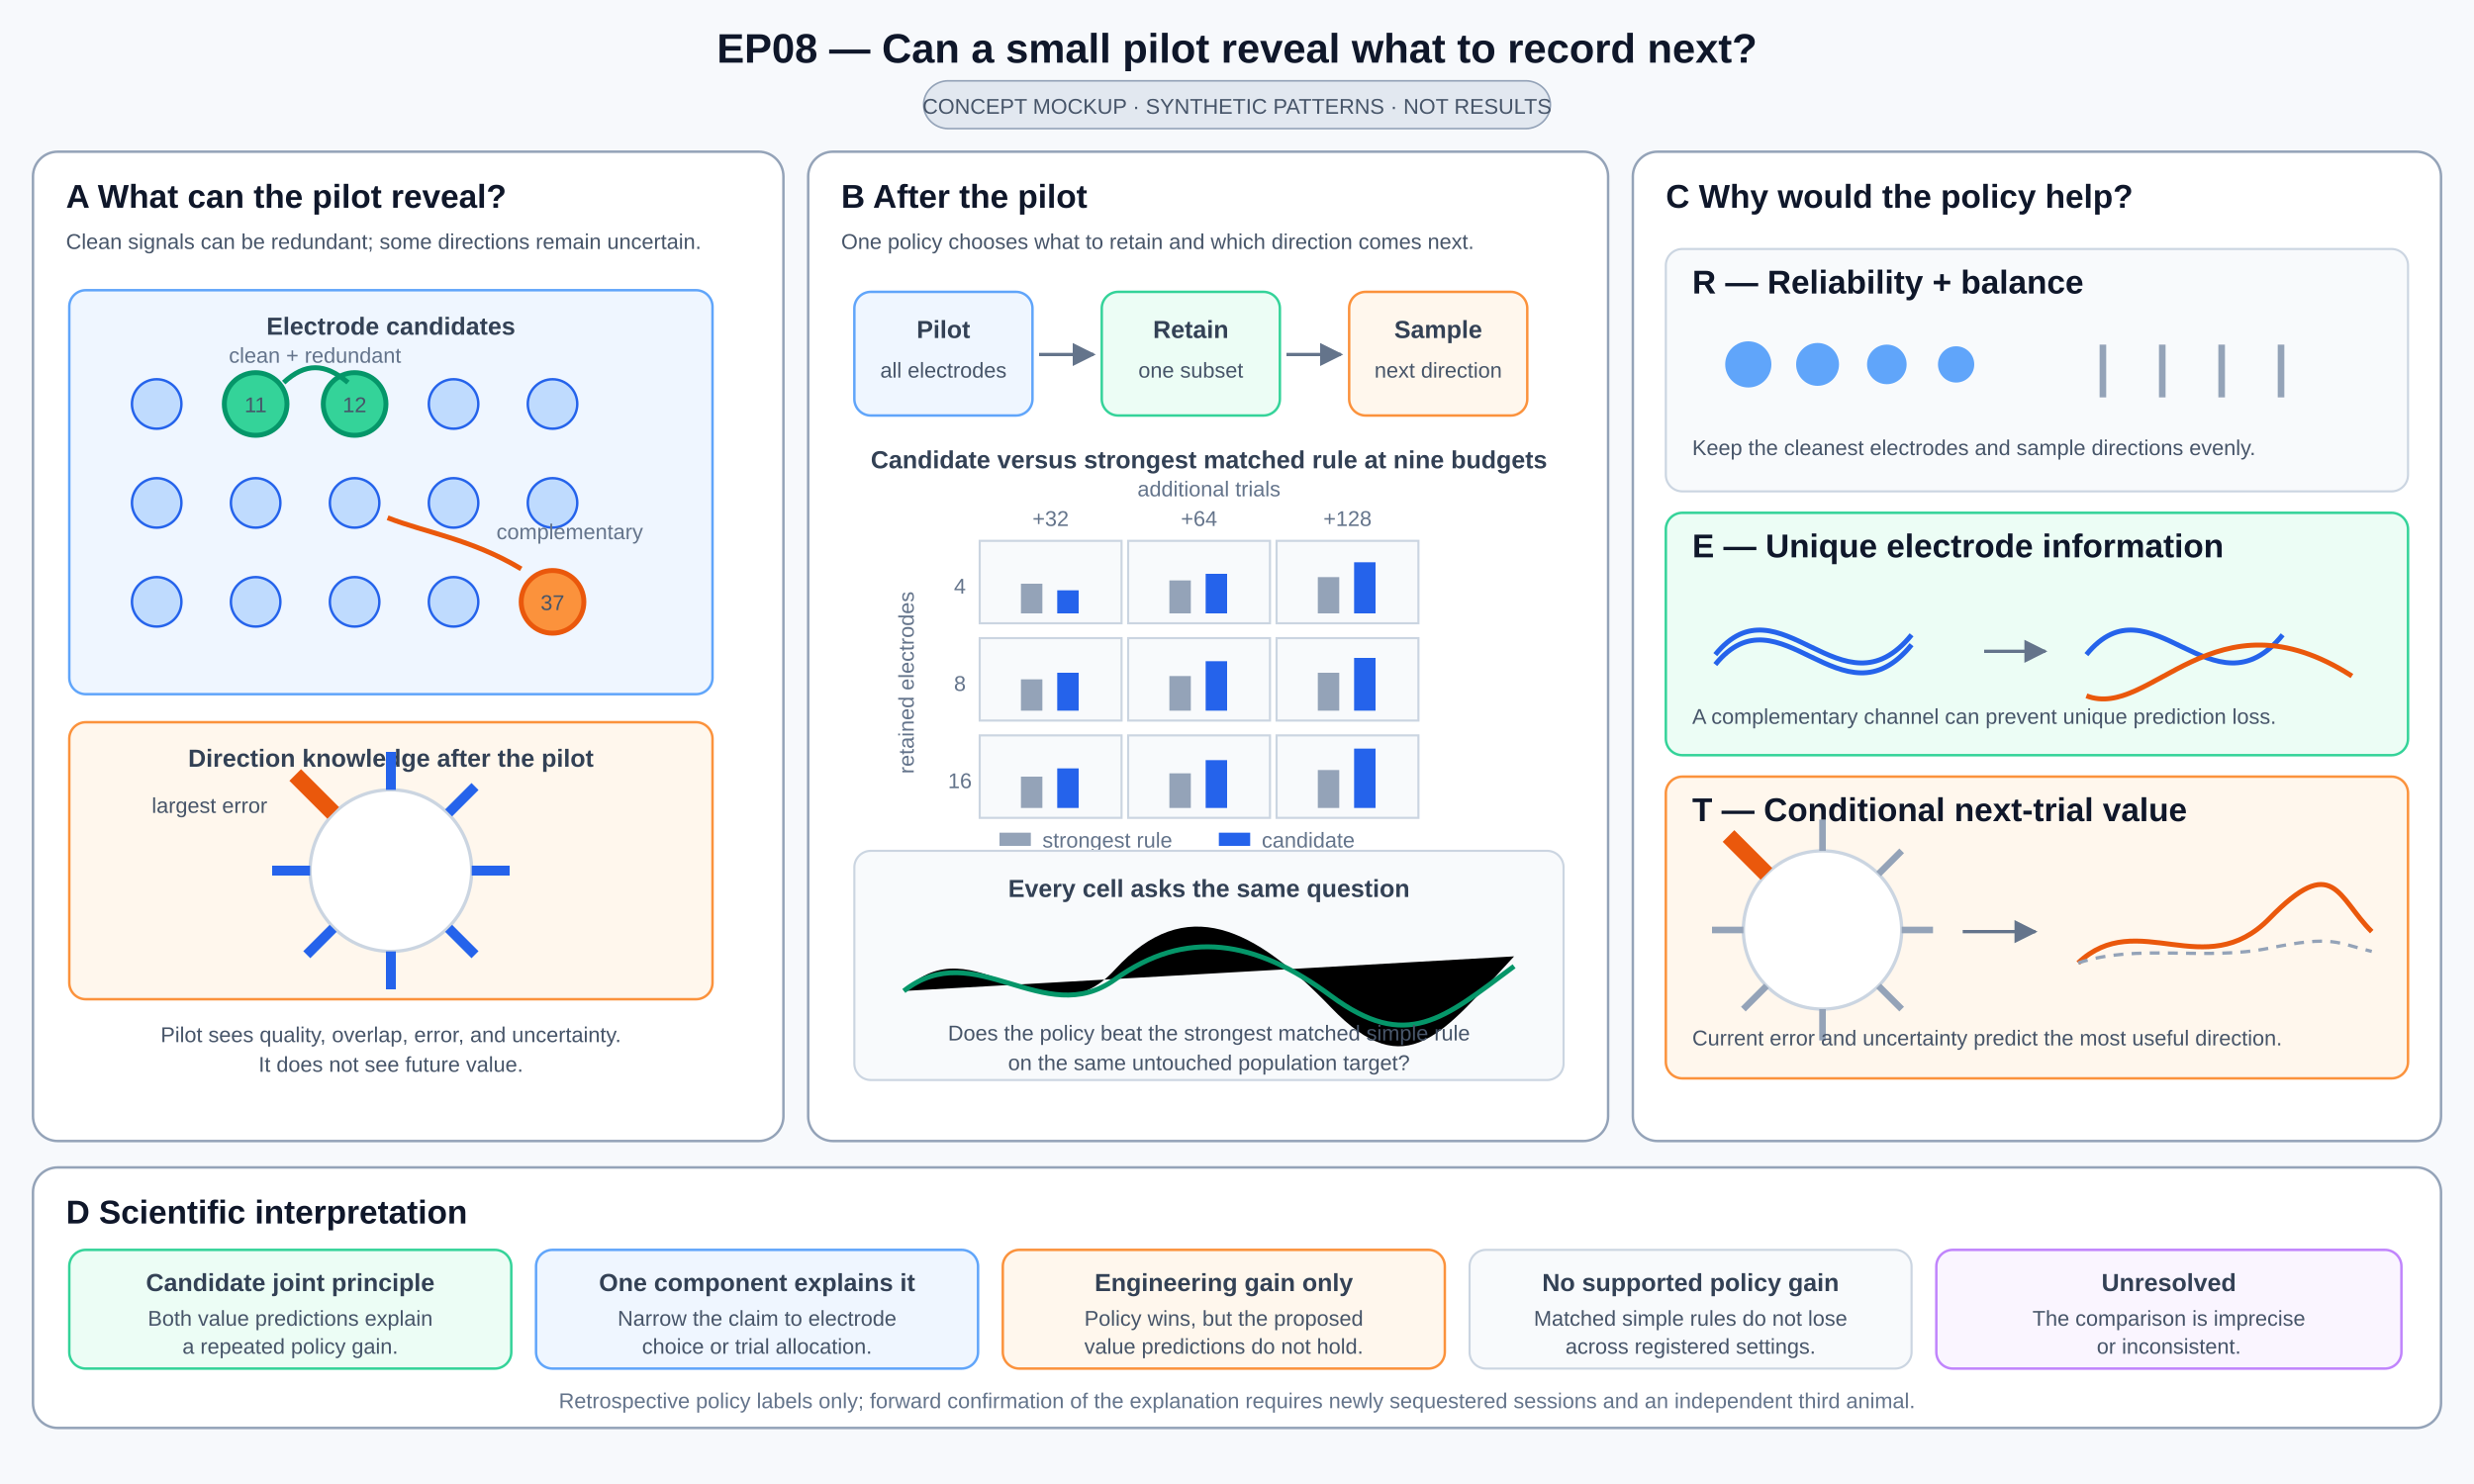
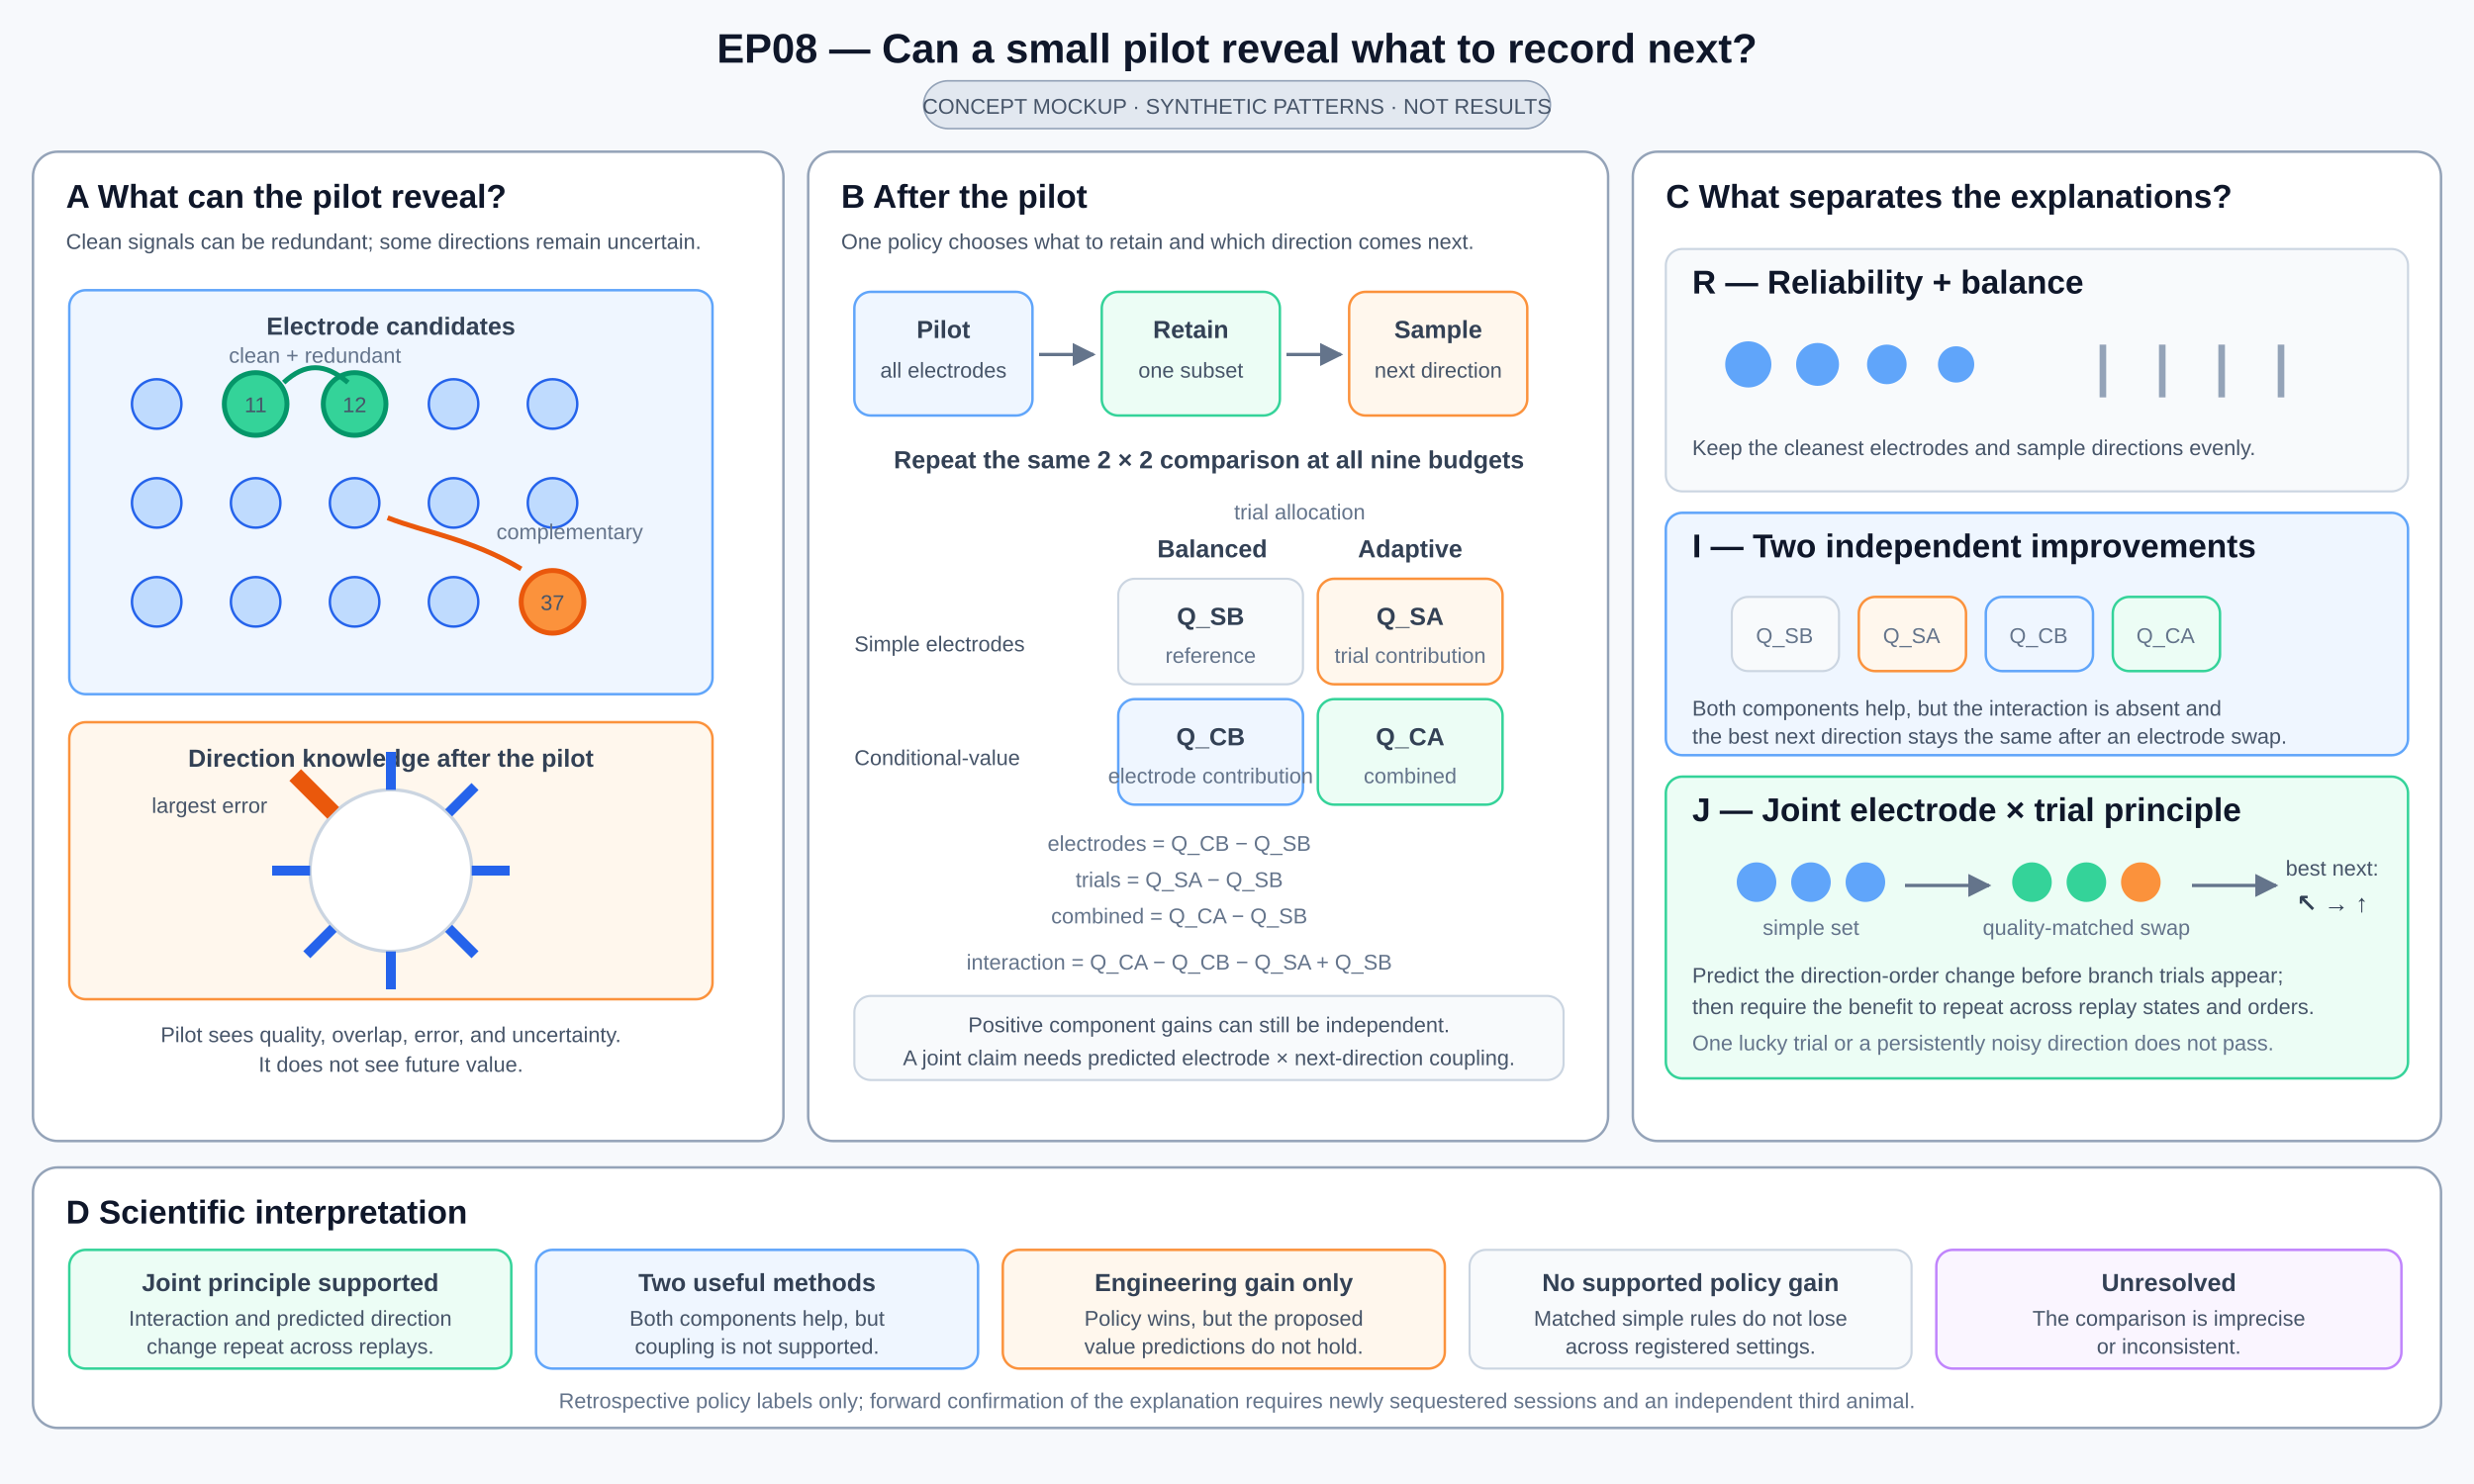
<svg xmlns="http://www.w3.org/2000/svg" width="1500" height="900" viewBox="0 0 1500 900" role="img" aria-labelledby="title desc">
  <defs>
    <style type="text/css">
      .bg{fill:#f7f9fc}.panel{fill:#fff;stroke:#94a3b8;stroke-width:1.5;rx:15}.card{fill:#f8fafc;stroke:#cbd5e1;stroke-width:1.3;rx:10}.bluebox{fill:#eff6ff;stroke:#60a5fa;stroke-width:1.5;rx:10}.orangebox{fill:#fff7ed;stroke:#fb923c;stroke-width:1.5;rx:10}.greenbox{fill:#ecfdf5;stroke:#34d399;stroke-width:1.5;rx:10}.purplebox{fill:#faf5ff;stroke:#c084fc;stroke-width:1.5;rx:10}.redbox{fill:#fef2f2;stroke:#f87171;stroke-width:1.5;rx:10}
      .title{font-family:Arial,sans-serif;font-size:25px;font-weight:700;fill:#0f172a}.head{font-family:Arial,sans-serif;font-size:20px;font-weight:700;fill:#0f172a}.sub{font-family:Arial,sans-serif;font-size:15px;font-weight:700;fill:#334155}.text{font-family:Arial,sans-serif;font-size:14px;fill:#334155}.small{font-family:Arial,sans-serif;font-size:13px;fill:#475569}.tiny{font-family:Arial,sans-serif;font-size:13px;fill:#64748b}
-       .axis{stroke:#94a3b8;stroke-width:1.5;fill:none}.blue{stroke:#2563eb;stroke-width:3;fill:none}.orange{stroke:#ea580c;stroke-width:3;fill:none}.green{stroke:#059669;stroke-width:3;fill:none}.gray{stroke:#94a3b8;stroke-width:2;stroke-dasharray:6 5;fill:none}.arrow{stroke:#64748b;stroke-width:2;fill:none;marker-end:url(#arrow)}
+       .axis{stroke:#94a3b8;stroke-width:1.5;fill:none}.black{stroke:#0f172a;stroke-width:3;fill:none}.blue{stroke:#2563eb;stroke-width:3;fill:none}.orange{stroke:#ea580c;stroke-width:3;fill:none}.green{stroke:#059669;stroke-width:3;fill:none}.gray{stroke:#94a3b8;stroke-width:2;stroke-dasharray:6 5;fill:none}.arrow{stroke:#64748b;stroke-width:2;fill:none;marker-end:url(#arrow)}
    </style>
    <marker id="arrow" viewBox="0 0 10 10" refX="9" refY="5" markerWidth="7" markerHeight="7" orient="auto-start-reverse">
      <path d="M0 0L10 5L0 10z" fill="#64748b" />
    </marker>
  </defs>
  <rect class="bg" width="1500" height="900" />
  <text x="750" y="38" text-anchor="middle" class="title">EP08 — Can a small pilot reveal what to record next?</text>
  <rect x="560" y="49" width="380" height="29" rx="15" fill="#e2e8f0" stroke="#94a3b8" />
  <text x="750" y="69" text-anchor="middle" class="small">CONCEPT MOCKUP · SYNTHETIC PATTERNS · NOT RESULTS</text>
  <rect x="20" y="92" width="455" height="600" class="panel" />
  <text x="40" y="126" class="head">A  What can the pilot reveal?</text>
  <text x="40" y="151" class="small">Clean signals can be redundant; some directions remain uncertain.</text>
  <rect x="42" y="176" width="390" height="245" class="bluebox" />
  <text x="237" y="203" text-anchor="middle" class="sub">Electrode candidates</text>
  <g fill="#bfdbfe" stroke="#2563eb" stroke-width="1.5">
    <circle cx="95" cy="245" r="15" />
    <circle cx="155" cy="245" r="15" />
    <circle cx="215" cy="245" r="15" />
    <circle cx="275" cy="245" r="15" />
    <circle cx="335" cy="245" r="15" />
    <circle cx="95" cy="305" r="15" />
    <circle cx="155" cy="305" r="15" />
    <circle cx="215" cy="305" r="15" />
    <circle cx="275" cy="305" r="15" />
    <circle cx="335" cy="305" r="15" />
    <circle cx="95" cy="365" r="15" />
    <circle cx="155" cy="365" r="15" />
    <circle cx="215" cy="365" r="15" />
    <circle cx="275" cy="365" r="15" />
    <circle cx="335" cy="365" r="15" />
  </g>
  <circle cx="155" cy="245" r="19" fill="#34d399" stroke="#059669" stroke-width="3" />
  <circle cx="215" cy="245" r="19" fill="#34d399" stroke="#059669" stroke-width="3" />
  <circle cx="335" cy="365" r="19" fill="#fb923c" stroke="#ea580c" stroke-width="3" />
  <text x="155" y="250" text-anchor="middle" class="small">11</text>
  <text x="215" y="250" text-anchor="middle" class="small">12</text>
  <text x="335" y="370" text-anchor="middle" class="small">37</text>
  <path d="M172 232 C185 220 197 220 211 232" class="green" />
  <text x="191" y="220" text-anchor="middle" class="tiny">clean + redundant</text>
  <path d="M316 345 C286 327 258 323 235 314" class="orange" />
  <text x="301" y="327" class="tiny">complementary</text>
  <rect x="42" y="438" width="390" height="168" class="orangebox" />
  <text x="237" y="465" text-anchor="middle" class="sub">Direction knowledge after the pilot</text>
  <g transform="translate(237,528)">
    <circle cx="0" cy="0" r="49" fill="#fff" stroke="#cbd5e1" stroke-width="2" />
    <g stroke="#2563eb" stroke-width="6">
      <line x1="0" y1="-49" x2="0" y2="-72" />
      <line x1="35" y1="-35" x2="51" y2="-51" />
      <line x1="49" y1="0" x2="72" y2="0" />
      <line x1="35" y1="35" x2="51" y2="51" />
      <line x1="0" y1="49" x2="0" y2="72" />
      <line x1="-35" y1="35" x2="-51" y2="51" />
      <line x1="-49" y1="0" x2="-72" y2="0" />
    </g>
    <line x1="-35" y1="-35" x2="-58" y2="-58" stroke="#ea580c" stroke-width="10" />
    <text x="-145" y="-35" class="small">largest error</text>
  </g>
  <text x="237" y="632" text-anchor="middle" class="small">Pilot sees quality, overlap, error, and uncertainty.</text>
  <text x="237" y="650" text-anchor="middle" class="small">It does not see future value.</text>
  <rect x="490" y="92" width="485" height="600" class="panel" />
  <text x="510" y="126" class="head">B  After the pilot</text>
  <text x="510" y="151" class="small">One policy chooses what to retain and which direction comes next.</text>
  <g transform="translate(518,177)">
    <rect x="0" y="0" width="108" height="75" class="bluebox" />
    <text x="54" y="28" text-anchor="middle" class="sub">Pilot</text>
    <text x="54" y="52" text-anchor="middle" class="small">all electrodes</text>
    <path d="M112 38L145 38" class="arrow" />
    <rect x="150" y="0" width="108" height="75" class="greenbox" />
    <text x="204" y="28" text-anchor="middle" class="sub">Retain</text>
    <text x="204" y="52" text-anchor="middle" class="small">one subset</text>
    <path d="M262 38L295 38" class="arrow" />
    <rect x="300" y="0" width="108" height="75" class="orangebox" />
    <text x="354" y="28" text-anchor="middle" class="sub">Sample</text>
    <text x="354" y="52" text-anchor="middle" class="small">next direction</text>
  </g>
-   <text x="733" y="284" text-anchor="middle" class="sub">Candidate versus strongest matched rule at nine budgets</text>
-   <g transform="translate(594,303)">
-     <text x="139" y="-2" text-anchor="middle" class="tiny">additional trials</text>
-     <text x="43" y="16" text-anchor="middle" class="tiny">+32</text>
-     <text x="133" y="16" text-anchor="middle" class="tiny">+64</text>
-     <text x="223" y="16" text-anchor="middle" class="tiny">+128</text>
-     <text x="-40" y="111" text-anchor="middle" class="tiny" transform="rotate(-90 -40 111)">retained electrodes</text>
-     <text x="-12" y="57" text-anchor="middle" class="tiny">4</text>
-     <text x="-12" y="116" text-anchor="middle" class="tiny">8</text>
-     <text x="-12" y="175" text-anchor="middle" class="tiny">16</text>
-     <g fill="#f8fafc" stroke="#cbd5e1" stroke-width="1.3">
-       <rect x="0" y="25" width="86" height="50" />
-       <rect x="90" y="25" width="86" height="50" />
-       <rect x="180" y="25" width="86" height="50" />
-       <rect x="0" y="84" width="86" height="50" />
-       <rect x="90" y="84" width="86" height="50" />
-       <rect x="180" y="84" width="86" height="50" />
-       <rect x="0" y="143" width="86" height="50" />
-       <rect x="90" y="143" width="86" height="50" />
-       <rect x="180" y="143" width="86" height="50" />
-     </g>
-     <g fill="#94a3b8">
-       <rect x="25" y="51" width="13" height="18" />
-       <rect x="115" y="49" width="13" height="20" />
-       <rect x="205" y="47" width="13" height="22" />
-       <rect x="25" y="109" width="13" height="19" />
-       <rect x="115" y="107" width="13" height="21" />
-       <rect x="205" y="105" width="13" height="23" />
-       <rect x="25" y="168" width="13" height="19" />
-       <rect x="115" y="166" width="13" height="21" />
-       <rect x="205" y="164" width="13" height="23" />
-     </g>
-     <g fill="#2563eb">
-       <rect x="47" y="55" width="13" height="14" />
-       <rect x="137" y="45" width="13" height="24" />
-       <rect x="227" y="38" width="13" height="31" />
-       <rect x="47" y="105" width="13" height="23" />
-       <rect x="137" y="98" width="13" height="30" />
-       <rect x="227" y="96" width="13" height="32" />
-       <rect x="47" y="163" width="13" height="24" />
-       <rect x="137" y="158" width="13" height="29" />
-       <rect x="227" y="151" width="13" height="36" />
-     </g>
-     <line x1="12" y1="206" x2="31" y2="206" stroke="#94a3b8" stroke-width="8" />
-     <text x="38" y="211" class="tiny">strongest rule</text>
-     <line x1="145" y1="206" x2="164" y2="206" stroke="#2563eb" stroke-width="8" />
-     <text x="171" y="211" class="tiny">candidate</text>
+   <text x="733" y="284" text-anchor="middle" class="sub">Repeat the same 2 × 2 comparison at all nine budgets</text>
+   <g transform="translate(518,301)">
+     <text x="270" y="14" text-anchor="middle" class="tiny">trial allocation</text>
+     <text x="217" y="37" text-anchor="middle" class="sub">Balanced</text>
+     <text x="337" y="37" text-anchor="middle" class="sub">Adaptive</text>
+     <text x="0" y="94" class="small">Simple electrodes</text>
+     <text x="0" y="163" class="small">Conditional-value</text>
+     <rect x="160" y="50" width="112" height="64" class="card" />
+     <text x="216" y="78" text-anchor="middle" class="sub">Q_SB</text>
+     <text x="216" y="101" text-anchor="middle" class="tiny">reference</text>
+     <rect x="281" y="50" width="112" height="64" class="orangebox" />
+     <text x="337" y="78" text-anchor="middle" class="sub">Q_SA</text>
+     <text x="337" y="101" text-anchor="middle" class="tiny">trial contribution</text>
+     <rect x="160" y="123" width="112" height="64" class="bluebox" />
+     <text x="216" y="151" text-anchor="middle" class="sub">Q_CB</text>
+     <text x="216" y="174" text-anchor="middle" class="tiny">electrode contribution</text>
+     <rect x="281" y="123" width="112" height="64" class="greenbox" />
+     <text x="337" y="151" text-anchor="middle" class="sub">Q_CA</text>
+     <text x="337" y="174" text-anchor="middle" class="tiny">combined</text>
+     <text x="197" y="215" text-anchor="middle" class="tiny">electrodes = Q_CB − Q_SB</text>
+     <text x="197" y="237" text-anchor="middle" class="tiny">trials = Q_SA − Q_SB</text>
+     <text x="197" y="259" text-anchor="middle" class="tiny">combined = Q_CA − Q_SB</text>
+     <text x="197" y="287" text-anchor="middle" class="tiny">interaction = Q_CA − Q_CB − Q_SA + Q_SB</text>
  </g>
-   <rect x="518" y="516" width="430" height="139" class="card" />
-   <text x="733" y="544" text-anchor="middle" class="sub">Every cell asks the same question</text>
-   <path d="M548 601 C591 558 633 635 676 588 S761 563 807 611 S875 626 918 580" class="black" />
-   <path d="M548 601 C591 567 633 625 676 594 S761 570 807 604 S875 618 918 586" class="green" />
-   <text x="733" y="631" text-anchor="middle" class="small">Does the policy beat the strongest matched simple rule</text>
-   <text x="733" y="649" text-anchor="middle" class="small">on the same untouched population target?</text>
+   <rect x="518" y="604" width="430" height="51" class="card" />
+   <text x="733" y="626" text-anchor="middle" class="small">Positive component gains can still be independent.</text>
+   <text x="733" y="646" text-anchor="middle" class="small">A joint claim needs predicted electrode × next-direction coupling.</text>
  <rect x="990" y="92" width="490" height="600" class="panel" />
-   <text x="1010" y="126" class="head">C  Why would the policy help?</text>
+   <text x="1010" y="126" class="head">C  What separates the explanations?</text>
  <g transform="translate(1010,151)">
    <rect x="0" y="0" width="450" height="147" class="card" />
    <text x="16" y="27" class="head">R — Reliability + balance</text>
    <g fill="#60a5fa">
      <circle cx="50" cy="70" r="14" />
      <circle cx="92" cy="70" r="13" />
      <circle cx="134" cy="70" r="12" />
      <circle cx="176" cy="70" r="11" />
    </g>
    <g stroke="#94a3b8" stroke-width="4">
      <line x1="265" y1="58" x2="265" y2="90" />
      <line x1="301" y1="58" x2="301" y2="90" />
      <line x1="337" y1="58" x2="337" y2="90" />
      <line x1="373" y1="58" x2="373" y2="90" />
    </g>
    <text x="16" y="125" class="small">Keep the cleanest electrodes and sample directions evenly.</text>
  </g>
  <g transform="translate(1010,311)">
-     <rect x="0" y="0" width="450" height="147" class="greenbox" />
-     <text x="16" y="27" class="head">E — Unique electrode information</text>
-     <path d="M30 86 C69 38 107 126 149 74" class="blue" />
-     <path d="M30 92 C69 44 107 132 149 80" class="blue" />
-     <path d="M193 84L230 84" class="arrow" />
-     <path d="M255 86 C294 38 332 126 374 74" class="blue" />
-     <path d="M255 111 C294 126 332 45 416 99" class="orange" />
-     <text x="16" y="128" class="small">A complementary channel can prevent unique prediction loss.</text>
+     <rect x="0" y="0" width="450" height="147" class="bluebox" />
+     <text x="16" y="27" class="head">I — Two independent improvements</text>
+     <rect x="40" y="51" width="65" height="45" class="card" />
+     <rect x="117" y="51" width="65" height="45" class="orangebox" />
+     <rect x="194" y="51" width="65" height="45" class="bluebox" />
+     <rect x="271" y="51" width="65" height="45" class="greenbox" />
+     <text x="72" y="79" text-anchor="middle" class="tiny">Q_SB</text>
+     <text x="149" y="79" text-anchor="middle" class="tiny">Q_SA</text>
+     <text x="226" y="79" text-anchor="middle" class="tiny">Q_CB</text>
+     <text x="303" y="79" text-anchor="middle" class="tiny">Q_CA</text>
+     <text x="16" y="123" class="small">Both components help, but the interaction is absent and</text>
+     <text x="16" y="140" class="small">the best next direction stays the same after an electrode swap.</text>
  </g>
  <g transform="translate(1010,471)">
-     <rect x="0" y="0" width="450" height="183" class="orangebox" />
-     <text x="16" y="27" class="head">T — Conditional next-trial value</text>
-     <g transform="translate(95,93)">
-       <circle cx="0" cy="0" r="48" fill="#fff" stroke="#cbd5e1" stroke-width="2" />
-       <g stroke="#94a3b8" stroke-width="4">
-         <line x1="0" y1="-48" x2="0" y2="-67" />
-         <line x1="34" y1="-34" x2="48" y2="-48" />
-         <line x1="48" y1="0" x2="67" y2="0" />
-         <line x1="34" y1="34" x2="48" y2="48" />
-         <line x1="0" y1="48" x2="0" y2="67" />
-         <line x1="-34" y1="34" x2="-48" y2="48" />
-         <line x1="-48" y1="0" x2="-67" y2="0" />
-       </g>
-       <line x1="-34" y1="-34" x2="-57" y2="-57" stroke="#ea580c" stroke-width="10" />
+     <rect x="0" y="0" width="450" height="183" class="greenbox" />
+     <text x="16" y="27" class="head">J — Joint electrode × trial principle</text>
+     <g fill="#60a5fa">
+       <circle cx="55" cy="64" r="12" />
+       <circle cx="88" cy="64" r="12" />
+       <circle cx="121" cy="64" r="12" />
    </g>
-     <path d="M180 94L224 94" class="arrow" />
-     <path d="M250 113 C286 79 327 126 366 86 S407 73 428 94" class="orange" />
-     <path d="M250 113 C286 101 327 112 366 104 S407 101 428 106" class="gray" />
-     <text x="16" y="163" class="small">Current error and uncertainty predict the most useful direction.</text>
+     <text x="88" y="96" text-anchor="middle" class="tiny">simple set</text>
+     <path d="M145 66L196 66" class="arrow" />
+     <g fill="#34d399">
+       <circle cx="222" cy="64" r="12" />
+       <circle cx="255" cy="64" r="12" />
+     </g>
+     <circle cx="288" cy="64" r="12" fill="#fb923c" />
+     <text x="255" y="96" text-anchor="middle" class="tiny">quality-matched swap</text>
+     <path d="M319 66L370 66" class="arrow" />
+     <text x="404" y="60" text-anchor="middle" class="small">best next:</text>
+     <text x="404" y="82" text-anchor="middle" class="sub">↖ → ↑</text>
+     <text x="16" y="125" class="small">Predict the direction-order change before branch trials appear;</text>
+     <text x="16" y="144" class="small">then require the benefit to repeat across replay states and orders.</text>
+     <text x="16" y="166" class="tiny">One lucky trial or a persistently noisy direction does not pass.</text>
  </g>
  <rect x="20" y="708" width="1460" height="158" class="panel" />
  <text x="40" y="742" class="head">D  Scientific interpretation</text>
  <rect x="42" y="758" width="268" height="72" class="greenbox" />
-   <text x="176" y="783" text-anchor="middle" class="sub">Candidate joint principle</text>
-   <text x="176" y="804" text-anchor="middle" class="small">Both value predictions explain</text>
-   <text x="176" y="821" text-anchor="middle" class="small">a repeated policy gain.</text>
+   <text x="176" y="783" text-anchor="middle" class="sub">Joint principle supported</text>
+   <text x="176" y="804" text-anchor="middle" class="small">Interaction and predicted direction</text>
+   <text x="176" y="821" text-anchor="middle" class="small">change repeat across replays.</text>
  <rect x="325" y="758" width="268" height="72" class="bluebox" />
-   <text x="459" y="783" text-anchor="middle" class="sub">One component explains it</text>
-   <text x="459" y="804" text-anchor="middle" class="small">Narrow the claim to electrode</text>
-   <text x="459" y="821" text-anchor="middle" class="small">choice or trial allocation.</text>
+   <text x="459" y="783" text-anchor="middle" class="sub">Two useful methods</text>
+   <text x="459" y="804" text-anchor="middle" class="small">Both components help, but</text>
+   <text x="459" y="821" text-anchor="middle" class="small">coupling is not supported.</text>
  <rect x="608" y="758" width="268" height="72" class="orangebox" />
  <text x="742" y="783" text-anchor="middle" class="sub">Engineering gain only</text>
  <text x="742" y="804" text-anchor="middle" class="small">Policy wins, but the proposed</text>
  <text x="742" y="821" text-anchor="middle" class="small">value predictions do not hold.</text>
  <rect x="891" y="758" width="268" height="72" class="card" />
  <text x="1025" y="783" text-anchor="middle" class="sub">No supported policy gain</text>
  <text x="1025" y="804" text-anchor="middle" class="small">Matched simple rules do not lose</text>
  <text x="1025" y="821" text-anchor="middle" class="small">across registered settings.</text>
  <rect x="1174" y="758" width="282" height="72" class="purplebox" />
  <text x="1315" y="783" text-anchor="middle" class="sub">Unresolved</text>
  <text x="1315" y="804" text-anchor="middle" class="small">The comparison is imprecise</text>
  <text x="1315" y="821" text-anchor="middle" class="small">or inconsistent.</text>
  <text x="750" y="854" text-anchor="middle" class="tiny">Retrospective policy labels only; forward confirmation of the explanation requires newly sequestered sessions and an independent third animal.</text>
</svg>
